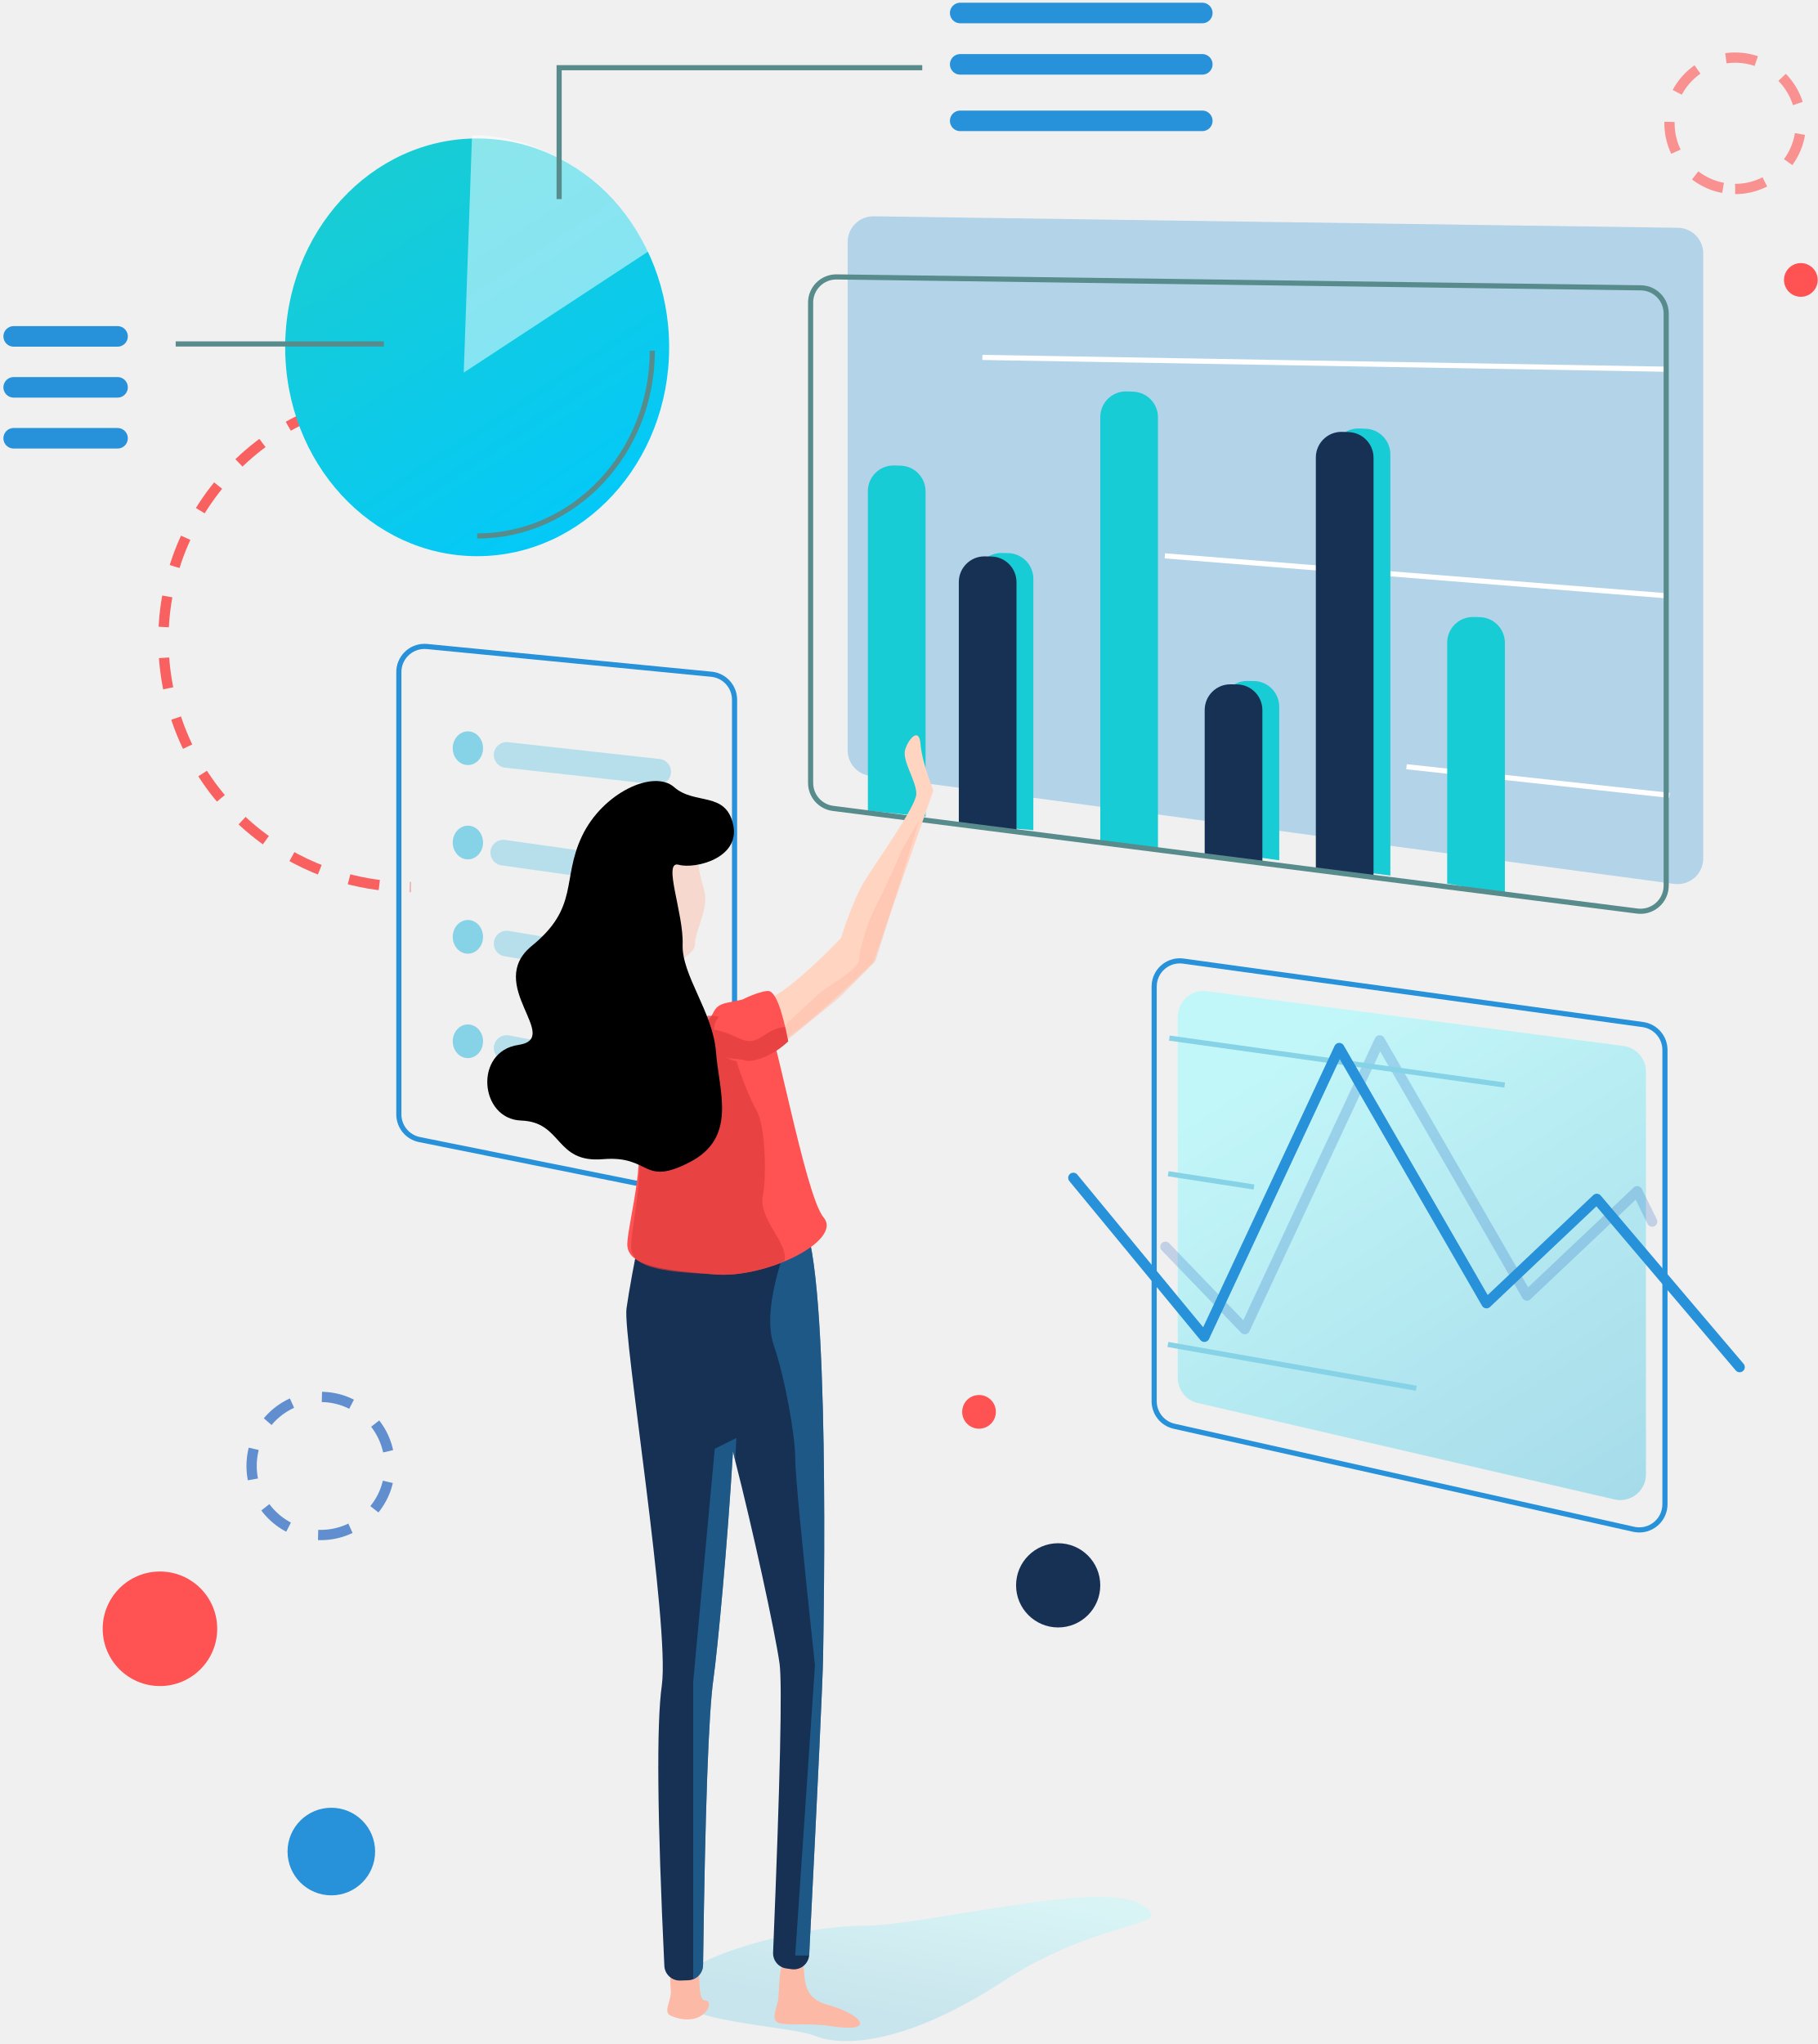
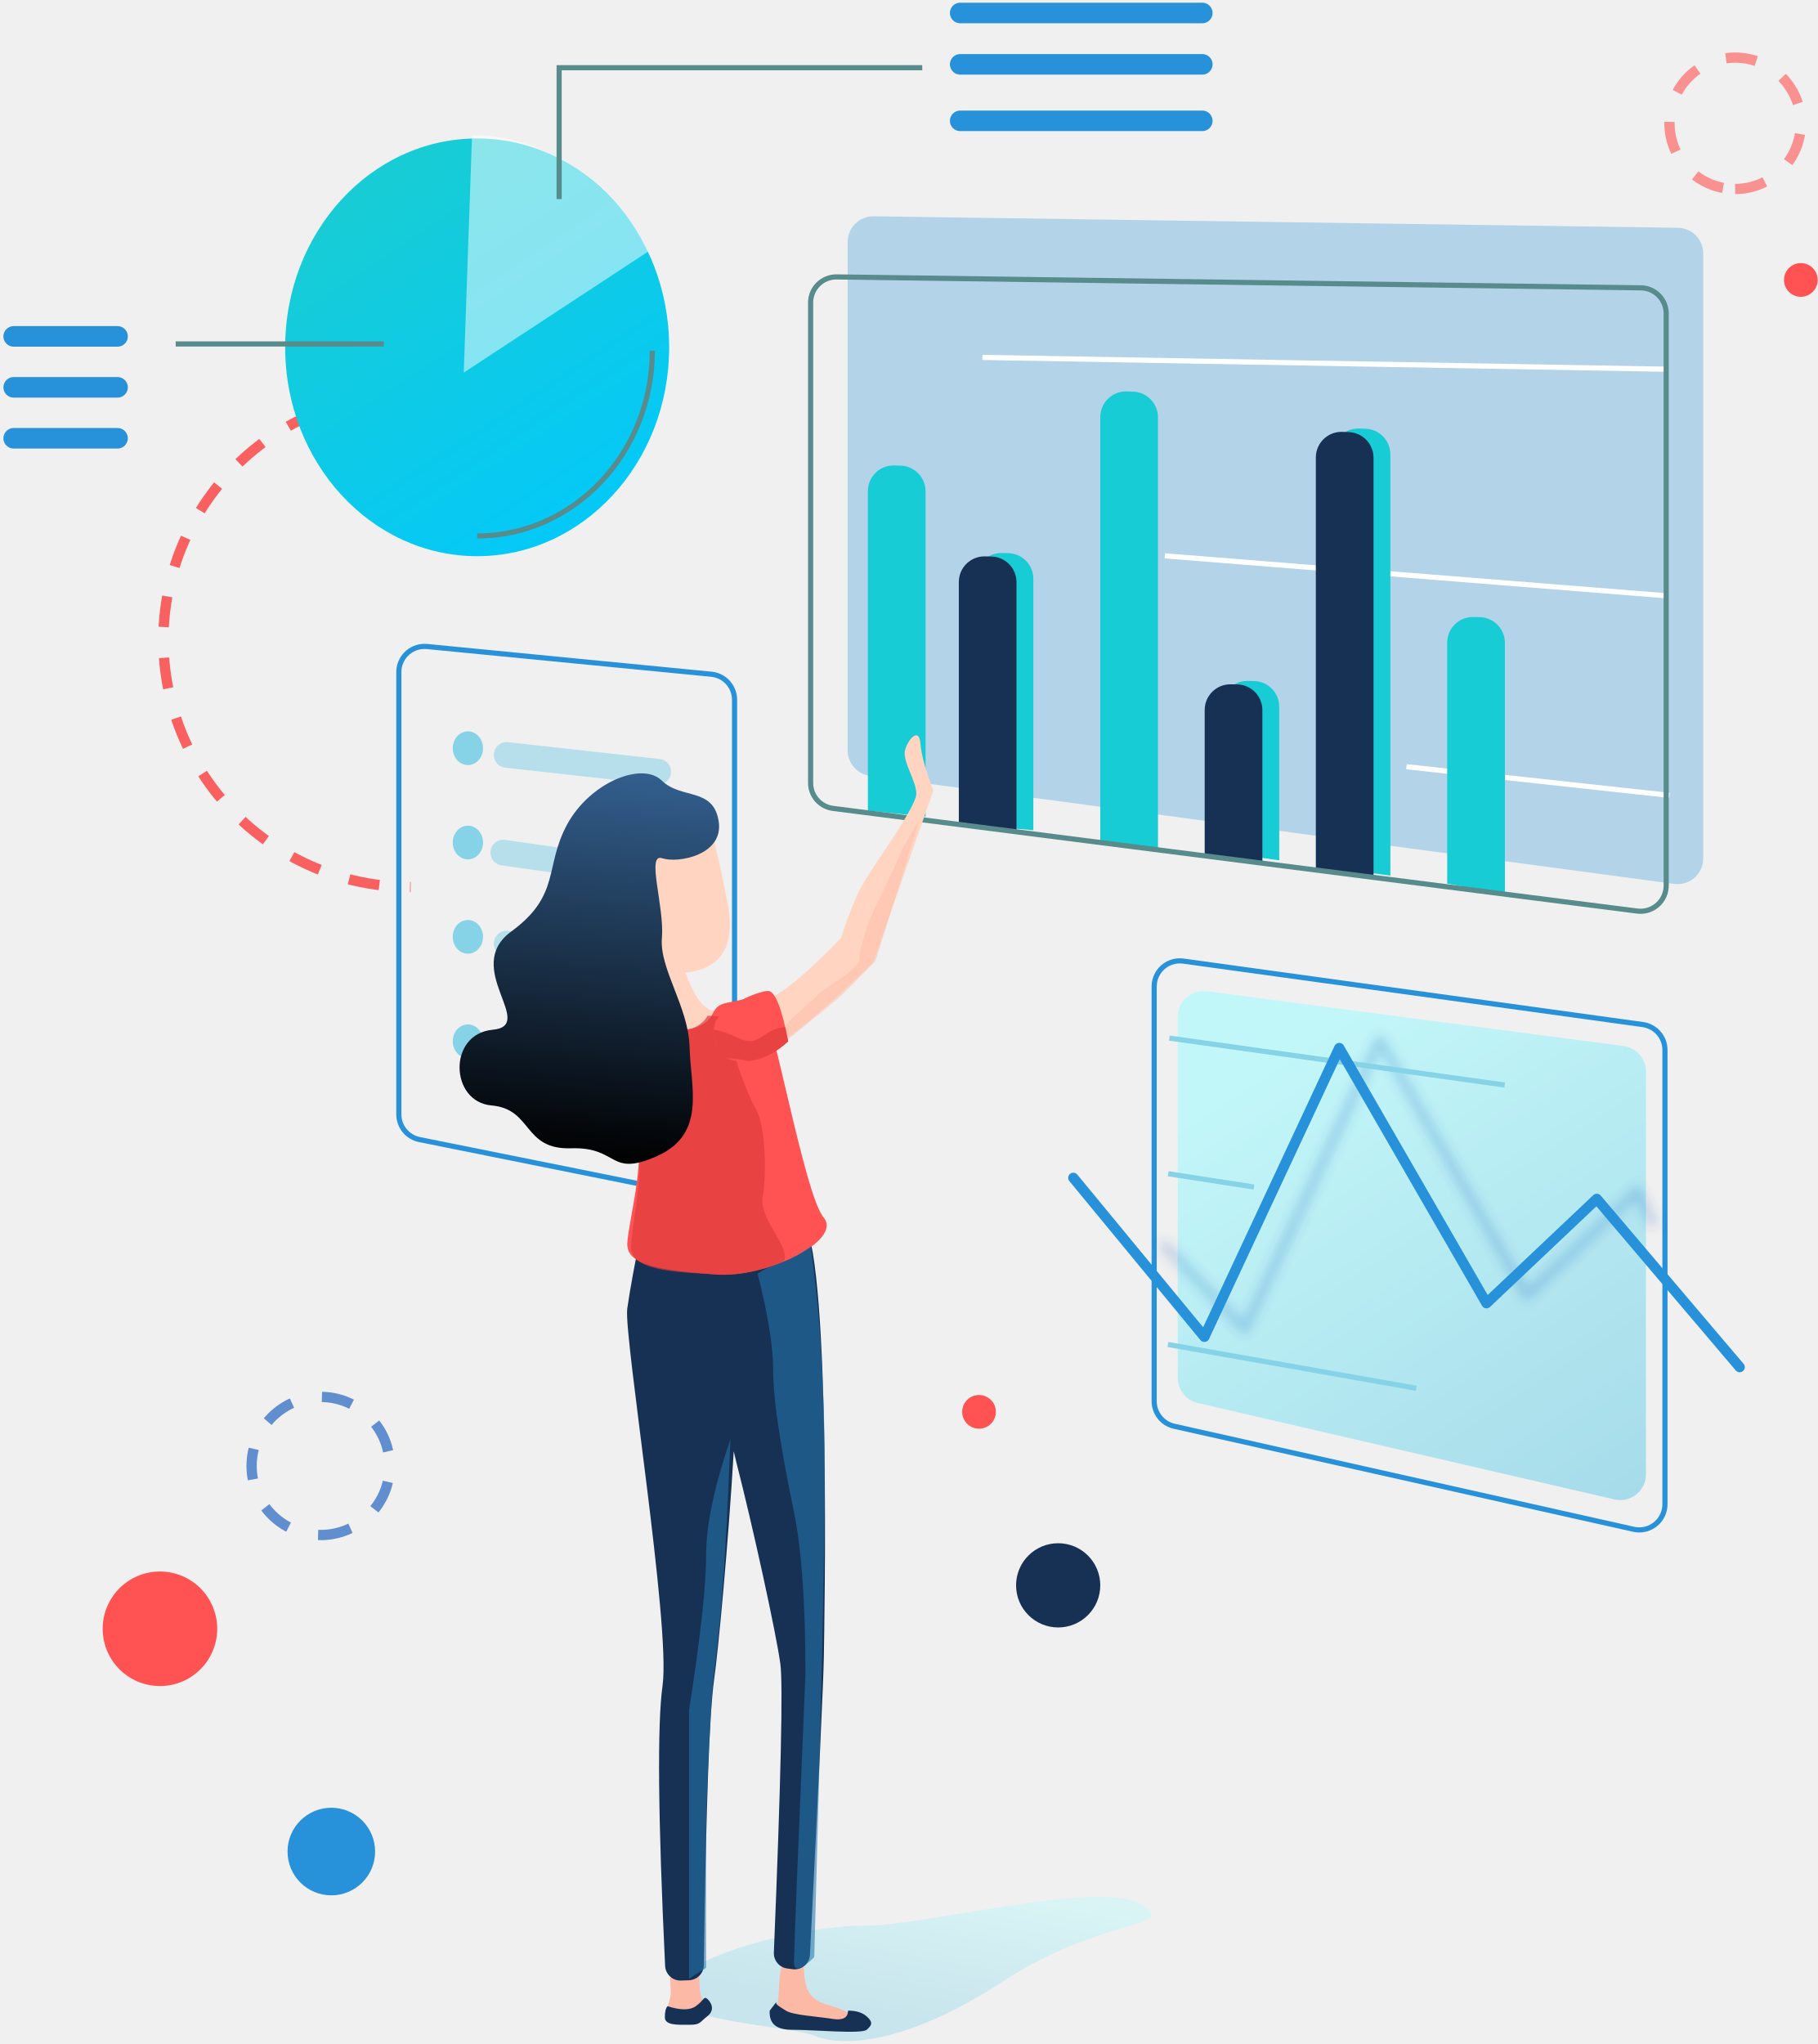
<svg xmlns="http://www.w3.org/2000/svg" xmlns:xlink="http://www.w3.org/1999/xlink" width="354px" height="398px" viewBox="0 0 354 398" version="1.1">
  <defs>
    <linearGradient x1="72.424%" y1="0%" x2="30.043%" y2="70.897%" id="linearGradient-1">
      <stop stop-color="#AFFAFD" offset="0%" />
      <stop stop-color="#86D2E7" offset="100%" />
    </linearGradient>
    <linearGradient x1="30.043%" y1="8.798%" x2="89.043%" y2="106.999%" id="linearGradient-2">
      <stop stop-color="#17CCD5" offset="0%" />
      <stop stop-color="#00C8FF" offset="100%" />
    </linearGradient>
-     <path d="M13.129,30.89 C13.967,33.178 15.106,35.615 16.22,37.065 C18.67,40.254 22.562,38.658 21.346,38.658 C20.13,38.658 17.778,41.851 17.069,42.313 C16.36,42.774 14.253,44.937 11.974,44.937 C9.696,44.937 3.097,45.593 5.082,42.313 C6.235,40.41 6.091,35.225 4.65,26.76 C4.161,26.359 3.811,26.052 3.621,25.919 C2.888,25.406 1.686,20.38 0.014,10.842 C2.235,5.91 4.276,2.996 6.136,2.099 C8.927,0.754 17.873,-0.914 18.258,2.13 C18.644,5.175 21.898,11.914 23.635,14.396 C25.371,16.877 26.666,26.899 18.954,30.119 C16.901,30.976 14.933,31.134 13.129,30.89 Z" id="path-3" />
-     <path d="M17.557,8.148 C17.527,7.537 17.497,6.921 17.467,6.299 C25.946,-1.092 31.946,-1.575 35.467,4.851 C40.748,14.488 39.398,82.933 39.298,89.679 C39.234,94.039 38.332,113.352 36.594,147.62 C36.59,147.708 36.581,147.797 36.569,147.885 C36.338,149.526 34.821,150.669 33.18,150.438 L32.14,150.292 C30.612,150.078 29.496,148.739 29.56,147.198 C30.941,113.612 31.361,94.856 30.82,90.929 C29.986,84.881 25.467,64.231 22.248,51.695 C22.078,51.035 21.912,50.333 21.75,49.588 C20.684,67.762 18.75,88.164 17.928,94.015 C17.003,100.596 16.335,119.134 15.924,149.631 C15.902,151.23 14.63,152.531 13.032,152.589 L11.489,152.644 C9.847,152.703 8.463,151.431 8.384,149.79 L8.384,149.79 C7.001,120.88 6.835,102.688 7.886,95.214 C9.514,83.626 0.274,27.053 1.012,21.803 C1.503,18.303 2.473,13.003 3.92,5.903 L17.557,8.148 Z" id="path-5" />
-     <path d="M0.114,10.884 C4.481,6.593 7.33,4.776 8.66,5.433 C10.655,6.418 14.042,7.567 17.012,5.636 C19.982,3.705 18.228,1.977 22.006,1.143 C25.784,0.309 26.399,-0.363 28.694,1.981 C30.988,4.324 38.067,38.02 41.95,42.369 C45.833,46.719 31.212,54.628 21.233,54.177 C11.254,53.726 3.907,53.213 3.907,48.775 C3.907,44.337 7.701,29.736 3.907,24.659 C1.378,21.274 0.114,16.682 0.114,10.884 Z" id="path-7" />
-     <path d="M0.765,61.407 C0.765,60.193 3.613,54.389 8.217,53.355 C12.822,52.322 23.108,40.515 23.108,40.515 C23.108,40.515 25.028,33.299 27.246,29.363 C29.465,25.428 36.768,14.512 36.768,12.046 C36.768,9.579 33.72,5.661 34.291,3.482 C34.862,1.302 36.866,-1.048 37.228,2.201 C37.47,4.367 38.416,7.375 40.066,11.227 C33.039,33.813 29.526,45.106 29.526,45.106 C29.526,45.106 17.694,57.569 11.771,61.505 C5.849,65.441 0.765,62.621 0.765,61.407 Z" id="path-9" />
-     <path d="M0.19,7.479 C0.963,4.199 8.531,0.956 10.569,0.956 C11.928,0.956 13.24,4.223 14.505,10.759 C11.737,13.336 8.789,14.648 5.659,14.694 C0.963,14.764 -0.584,10.759 0.19,7.479 Z" id="path-11" />
-     <linearGradient x1="30.043%" y1="8.798%" x2="89.043%" y2="106.999%" id="linearGradient-13">
+     <path d="M13.303,31.356 C14.121,33.504 15.181,35.714 16.22,37.065 C18.67,40.254 22.562,38.658 21.346,38.658 C20.13,38.658 17.778,41.851 17.069,42.313 C16.36,42.774 14.253,44.937 11.974,44.937 C9.696,44.937 3.097,45.593 5.082,42.313 C6.224,40.428 6.093,35.323 4.691,27 C4.198,26.477 3.841,26.073 3.621,25.919 C2.888,25.406 1.686,20.38 0.014,10.842 C2.235,5.91 4.276,2.996 6.136,2.099 C8.927,0.754 17.873,-0.914 18.258,2.13 C18.644,5.175 20.031,9.91 20.708,13.706 C21.385,17.502 24.702,27.303 16.99,30.523 C15.668,31.075 14.438,31.325 13.303,31.356 Z" id="path-3" />
+     <path d="M1.114,11.884 C5.481,7.593 8.33,5.776 9.66,6.433 C11.655,7.418 15.042,8.567 18.012,6.636 C20.982,4.705 19.228,2.977 23.006,2.143 C26.784,1.309 27.399,0.637 29.694,2.981 C31.988,5.324 39.067,39.02 42.95,43.369 C46.833,47.719 32.212,55.628 22.233,55.177 C12.254,54.726 4.907,54.213 4.907,49.775 C4.907,45.337 8.701,30.736 4.907,25.659 C2.378,22.274 1.114,17.682 1.114,11.884 Z" id="path-5" />
+     <path d="M1.765,62.407 C1.765,61.193 4.613,55.389 9.217,54.355 C13.822,53.322 24.108,41.515 24.108,41.515 C24.108,41.515 26.028,34.299 28.246,30.363 C30.465,26.428 37.768,15.512 37.768,13.046 C37.768,10.579 34.72,6.661 35.291,4.482 C35.862,2.302 37.866,-0.048 38.228,3.201 C38.47,5.367 39.416,8.375 41.066,12.227 C34.039,34.813 30.526,46.106 30.526,46.106 C30.526,46.106 18.694,58.569 12.771,62.505 C6.849,66.441 1.765,63.621 1.765,62.407 Z" id="path-7" />
+     <path d="M0.19,7.479 C0.963,4.199 8.531,0.956 10.569,0.956 C11.928,0.956 13.24,4.223 14.505,10.759 C11.737,13.336 8.789,14.648 5.659,14.694 C0.963,14.764 -0.584,10.759 0.19,7.479 Z" id="path-9" />
+     <linearGradient x1="50%" y1="0%" x2="50%" y2="100%" id="linearGradient-11">
+       <stop stop-color="#335F8E" offset="0%" />
+       <stop stop-color="#000000" offset="100%" />
+     </linearGradient>
+     <linearGradient x1="30.043%" y1="8.798%" x2="89.043%" y2="106.999%" id="linearGradient-12">
      <stop stop-color="#AFFAFD" offset="0%" />
      <stop stop-color="#86D2E7" offset="100%" />
    </linearGradient>
+     <filter x="-4.2%" y="-7.1%" width="108.4%" height="114.2%" filterUnits="objectBoundingBox" id="filter-13">
+       <feGaussianBlur stdDeviation="1" in="SourceGraphic" />
+     </filter>
  </defs>
  <g id="Page-1" stroke="none" stroke-width="1" fill="none" fill-rule="evenodd">
-     <g id="img-data" transform="translate(2, 2)">
-       <path d="M167.419,149.063 L324.044,170.11 C326.781,170.478 329.298,168.558 329.666,165.821 C329.695,165.6 329.71,165.378 329.71,165.155 L329.71,47.353 C329.71,44.619 327.515,42.393 324.782,42.354 L168.156,40.118 C165.395,40.078 163.125,42.285 163.086,45.046 C163.085,45.07 163.085,45.093 163.085,45.117 L163.085,144.108 C163.085,146.612 164.937,148.73 167.419,149.063 Z" id="Path-100-Copy" fill="#2791D9" opacity="0.306" />
-       <path d="M189.323,67.595 L322.495,69.891" id="Path-106" stroke="#FFFFFF" />
-       <path d="M224.86,106.233 L322.254,113.986" id="Path-107" stroke="#FFFFFF" />
-       <path d="M271.918,147.294 L323.138,152.87" id="Path-108" stroke="#FFFFFF" />
-       <path d="M167.021,155.847 L167.021,93.633 C167.021,90.872 169.259,88.633 172.021,88.633 C172.066,88.633 172.111,88.634 172.156,88.635 L173.392,88.669 C176.1,88.742 178.257,90.958 178.257,93.667 L178.257,157.02 L167.021,155.847 Z M188.011,158.718 L188.011,110.678 C188.011,107.916 190.25,105.678 193.011,105.678 C193.047,105.678 193.083,105.678 193.118,105.679 L194.354,105.705 C197.073,105.763 199.247,107.984 199.247,110.704 L199.247,159.643 L188.011,158.718 Z M279.845,170.048 L279.845,123.141 C279.845,120.38 282.084,118.141 284.845,118.141 C284.881,118.141 284.916,118.141 284.952,118.142 L286.188,118.168 C288.907,118.227 291.081,120.448 291.081,123.167 L291.081,172.107 L279.845,170.048 Z M212.282,162.114 L212.282,79.216 C212.282,76.455 214.52,74.216 217.282,74.216 C217.34,74.216 217.398,74.217 217.456,74.219 L218.692,74.262 C221.384,74.356 223.517,76.566 223.517,79.259 L223.517,163.623 L212.282,162.114 Z M257.543,166.984 L257.543,86.432 C257.543,83.67 259.781,81.432 262.543,81.432 C262.601,81.432 262.659,81.433 262.717,81.435 L263.953,81.478 C266.645,81.572 268.778,83.781 268.778,86.475 L268.778,168.493 L257.543,166.984 Z M235.896,163.911 L235.896,135.591 C235.896,132.83 238.135,130.591 240.896,130.591 C240.92,130.591 240.944,130.591 240.968,130.592 L242.204,130.61 C244.937,130.649 247.132,132.876 247.132,135.609 L247.132,165.519 L235.896,163.911 Z" id="Combined-Shape" fill="#17CCD5" fill-rule="nonzero" />
-       <path d="M129.016,385.439 C130.161,379.081 153.909,372.976 166.112,372.976 C178.314,372.976 211.655,364.05 219.984,368.717 C228.312,373.384 212.771,371.111 193.336,383.796 C173.902,396.481 161.744,396.481 156.662,394.402 C151.579,392.323 127.87,391.796 129.016,385.439 Z" id="Path-118" fill="url(#linearGradient-1)" opacity="0.377" />
-       <path d="M184.732,158.117 L184.732,111.334 C184.732,108.572 186.97,106.334 189.732,106.334 C189.767,106.334 189.803,106.334 189.838,106.335 L191.074,106.361 C193.793,106.419 195.967,108.64 195.967,111.36 L195.967,159.643 L184.732,158.117 Z M254.263,167.64 L254.263,87.088 C254.263,84.326 256.501,82.088 259.263,82.088 C259.321,82.088 259.379,82.089 259.437,82.091 L260.673,82.134 C263.365,82.228 265.499,84.437 265.499,87.131 L265.499,169.149 L254.263,167.64 Z M232.616,164.567 L232.616,136.247 C232.616,133.486 234.855,131.247 237.616,131.247 C237.64,131.247 237.664,131.247 237.688,131.248 L238.924,131.265 C241.657,131.305 243.852,133.532 243.852,136.265 L243.852,166.175 L232.616,164.567 Z" id="Combined-Shape-Copy-3" fill="#173155" fill-rule="nonzero" />
-       <path d="M59.249,164.81 C85.781,164.81 107.29,143.371 107.29,116.925 C107.29,103.803 101.994,91.914 93.417,83.264 C84.708,74.482 72.616,69.04 59.249,69.04 C53.673,69.04 48.319,69.987 43.34,71.728 C39.137,73.198 35.201,75.234 31.623,77.744" id="Oval-Copy-4" stroke="#FF0000" stroke-width="2" opacity="0.6" stroke-dasharray="6,6" transform="translate(69.45659, 116.925) rotate(-145) translate(-69.45659, -116.925) " />
-       <path d="M160.236,155.409 L316.862,175.4 C319.601,175.75 322.105,173.813 322.455,171.074 C322.481,170.864 322.495,170.652 322.495,170.441 L322.495,59.045 C322.495,56.31 320.297,54.082 317.563,54.045 L160.937,51.921 C158.176,51.884 155.907,54.092 155.87,56.853 C155.87,56.876 155.87,56.898 155.87,56.921 L155.87,150.449 C155.87,152.965 157.74,155.09 160.236,155.409 Z" id="Path-100" stroke="#588B8B" />
-       <path d="M157.344,385.007 C163.012,380.632 167.723,380.567 161.145,386.919 C158.079,389.88 155.828,393.875 154.489,394.695 C152.956,395.634 151.929,392.98 150.631,391.815 C147.828,389.3 143.662,386.66 146.16,384.248 C148.658,381.836 151.676,389.381 157.344,385.007 Z" id="Path-105-Copy" fill="#FCB9A5" transform="translate(154.8697, 388.4012) rotate(53) translate(-154.8697, -388.4012) " />
-       <path d="M135.66,383.326 C137.056,381.603 139.968,387.008 134.062,390.421 C132.503,391.322 131.783,388.531 130.203,387.541 C127.244,385.686 123.235,382.386 125.732,379.974 C128.23,377.562 134.346,384.949 135.66,383.326 Z" id="Path-105-Copy-2" fill="#FCB9A5" transform="translate(131.2843, 385.0412) rotate(53) translate(-131.2843, -385.0412) " />
-       <path d="M222.777,190.093 L222.777,270.837 C222.777,273.177 224.4,275.204 226.683,275.716 L316.16,295.777 C318.855,296.381 321.529,294.686 322.133,291.992 C322.213,291.633 322.254,291.266 322.254,290.898 L322.254,202.451 C322.254,199.954 320.412,197.839 317.938,197.498 L228.461,185.14 C225.726,184.763 223.202,186.674 222.824,189.409 C222.793,189.636 222.777,189.865 222.777,190.093 Z" id="Path-101" stroke="#2791D9" />
-       <g id="Group" transform="translate(75.67655, 123.3516)">
-         <path d="M5.485,0.535 L60.865,5.931 C63.427,6.181 65.38,8.334 65.38,10.908 L65.38,102.782 C65.38,105.544 63.142,107.782 60.38,107.782 C60.049,107.782 59.719,107.749 59.394,107.684 L4.014,96.54 C1.679,96.071 -6.05319322e-15,94.02 0,91.639 L1.77635684e-15,5.511 C1.43817996e-15,2.75 2.239,0.511 5,0.511 C5.162,0.511 5.324,0.519 5.485,0.535 Z" id="Path-102" stroke="#2791D9" />
-         <ellipse id="Oval" fill="#86D2E7" cx="13.447" cy="20.335" rx="2.952" ry="3.28" />
-         <ellipse id="Oval-Copy" fill="#86D2E7" cx="13.447" cy="38.701" rx="2.952" ry="3.28" />
-         <ellipse id="Oval-Copy-2" fill="#86D2E7" cx="13.447" cy="57.068" rx="2.952" ry="3.28" />
-         <ellipse id="Oval-Copy-3" fill="#86D2E7" cx="13.447" cy="77.403" rx="2.952" ry="3.28" />
-         <path d="M20.991,21.647 L50.509,24.926" id="Path-109" stroke-opacity="0.544" stroke="#86D2E7" stroke-width="5" stroke-linecap="round" stroke-linejoin="round" />
-         <path d="M20.335,40.669 L50.509,44.933" id="Path-109-Copy" stroke-opacity="0.544" stroke="#86D2E7" stroke-width="5" stroke-linecap="round" stroke-linejoin="round" />
-         <path d="M20.991,58.38 L50.509,63.3" id="Path-109-Copy-2" stroke-opacity="0.544" stroke="#86D2E7" stroke-width="5" stroke-linecap="round" stroke-linejoin="round" />
-         <path d="M20.991,78.715 L50.181,84.29" id="Path-109-Copy-3" stroke-opacity="0.544" stroke="#86D2E7" stroke-width="5" stroke-linecap="round" stroke-linejoin="round" />
-       </g>
-       <ellipse id="Oval-Copy-4" fill="url(#linearGradient-2)" cx="90.93" cy="65.628" rx="37.389" ry="40.669" />
-       <path d="M90.93,102.361 C109.768,102.361 125.04,86.209 125.04,66.284" id="Oval" stroke="#588B8B" />
-       <g id="Group-2" transform="translate(107.1234, 47.76038) rotate(2) translate(-107.1234, -47.76038) translate(89.12339, 24.26038)" fill="#FFFFFF" fill-opacity="0.5">
-         <path d="M-6.65134614e-13,0.743 C0.818,0.685 1.643,0.656 2.475,0.656 C2.664,0.656 1.304,0.653 1.493,0.656 C15.517,0.882 28.403,9.509 35.081,22.115 L-6.65134614e-13,46.937 L-1.13686838e-13,0.743 Z" id="Combined-Shape-Copy" />
-       </g>
-       <g id="Path-184-Clipped" transform="translate(118, 156)">
-         <mask id="mask-4" fill="white">
-           <use xlink:href="#path-3" />
-         </mask>
-         <g id="path-3" />
-         <path d="M17.095,-0.191 C18.355,2.137 18.355,4.119 17.095,5.753 C15.205,8.206 15.982,11.362 17.095,15.107 C18.208,18.851 15.355,23.078 15.355,25.768 C15.355,28.457 9.938,29.279 9.938,32.14 C9.938,35 11.976,36.447 12.003,38 C12.029,39.553 12.055,40.966 12.029,42.09 C12.003,43.214 5.664,41.298 5.664,39.98 C5.664,38.663 5.092,31.581 3.918,28 C2.744,24.419 0.358,18.261 0.358,13.316 C0.358,8.372 2.172,2.886 3.918,0.943 C5.664,-1 10.056,-0.673 11.042,-1 C11.7,-1.218 13.717,-0.948 17.095,-0.191 Z" id="Path-184" fill-opacity="0.44" fill="#FCB9A5" mask="url(#mask-4)" />
-       </g>
-       <g id="Path-181" transform="translate(116, 191)">
-         <g id="Path-185-+-Path-186-Mask" transform="translate(3, 40)">
+     <g id="Develop-Data-Driven-Copy-2" transform="translate(-540, -309)">
+       <g id="Group-3" transform="translate(542, 311)">
+         <path d="M167.419,149.063 L324.044,170.11 C326.781,170.478 329.298,168.558 329.666,165.821 C329.695,165.6 329.71,165.378 329.71,165.155 L329.71,47.353 C329.71,44.619 327.515,42.393 324.782,42.354 L168.156,40.118 C165.395,40.078 163.125,42.285 163.086,45.046 C163.085,45.07 163.085,45.093 163.085,45.117 L163.085,144.108 C163.085,146.612 164.937,148.73 167.419,149.063 Z" id="Path-100-Copy" fill="#2791D9" fill-rule="nonzero" opacity="0.306" />
+         <path d="M189.323,67.595 L322.495,69.891" id="Path-106" stroke="#FFFFFF" fill-rule="nonzero" />
+         <path d="M224.86,106.233 L322.254,113.986" id="Path-107" stroke="#FFFFFF" fill-rule="nonzero" />
+         <path d="M271.918,147.294 L323.138,152.87" id="Path-108" stroke="#FFFFFF" fill-rule="nonzero" />
+         <path d="M167.021,155.847 L167.021,93.633 C167.021,90.872 169.259,88.633 172.021,88.633 C172.066,88.633 172.111,88.634 172.156,88.635 L173.392,88.669 C176.1,88.742 178.257,90.958 178.257,93.667 L178.257,157.02 L167.021,155.847 Z M188.011,158.718 L188.011,110.678 C188.011,107.916 190.25,105.678 193.011,105.678 C193.047,105.678 193.083,105.678 193.118,105.679 L194.354,105.705 C197.073,105.763 199.247,107.984 199.247,110.704 L199.247,159.643 L188.011,158.718 Z M279.845,170.048 L279.845,123.141 C279.845,120.38 282.084,118.141 284.845,118.141 C284.881,118.141 284.916,118.141 284.952,118.142 L286.188,118.168 C288.907,118.227 291.081,120.448 291.081,123.167 L291.081,172.107 L279.845,170.048 Z M212.282,162.114 L212.282,79.216 C212.282,76.455 214.52,74.216 217.282,74.216 C217.34,74.216 217.398,74.217 217.456,74.219 L218.692,74.262 C221.384,74.356 223.517,76.566 223.517,79.259 L223.517,163.623 L212.282,162.114 Z M257.543,166.984 L257.543,86.432 C257.543,83.67 259.781,81.432 262.543,81.432 C262.601,81.432 262.659,81.433 262.717,81.435 L263.953,81.478 C266.645,81.572 268.778,83.781 268.778,86.475 L268.778,168.493 L257.543,166.984 Z M235.896,163.911 L235.896,135.591 C235.896,132.83 238.135,130.591 240.896,130.591 C240.92,130.591 240.944,130.591 240.968,130.592 L242.204,130.61 C244.937,130.649 247.132,132.876 247.132,135.609 L247.132,165.519 L235.896,163.911 Z" id="Combined-Shape" fill="#17CCD5" fill-rule="nonzero" />
+         <path d="M129.016,385.439 C130.161,379.081 153.909,372.976 166.112,372.976 C178.314,372.976 211.655,364.05 219.984,368.717 C228.312,373.384 212.771,371.111 193.336,383.796 C173.902,396.481 161.744,396.481 156.662,394.402 C151.579,392.323 127.87,391.796 129.016,385.439 Z" id="Path-118" fill="url(#linearGradient-1)" fill-rule="nonzero" opacity="0.377" />
+         <path d="M184.732,158.117 L184.732,111.334 C184.732,108.572 186.97,106.334 189.732,106.334 C189.767,106.334 189.803,106.334 189.838,106.335 L191.074,106.361 C193.793,106.419 195.967,108.64 195.967,111.36 L195.967,159.643 L184.732,158.117 Z M254.263,167.64 L254.263,87.088 C254.263,84.326 256.501,82.088 259.263,82.088 C259.321,82.088 259.379,82.089 259.437,82.091 L260.673,82.134 C263.365,82.228 265.499,84.437 265.499,87.131 L265.499,169.149 L254.263,167.64 Z M232.616,164.567 L232.616,136.247 C232.616,133.486 234.855,131.247 237.616,131.247 C237.64,131.247 237.664,131.247 237.688,131.248 L238.924,131.265 C241.657,131.305 243.852,133.532 243.852,136.265 L243.852,166.175 L232.616,164.567 Z" id="Combined-Shape-Copy-3" fill="#173155" fill-rule="nonzero" />
+         <path d="M59.249,164.81 C85.781,164.81 107.29,143.371 107.29,116.925 C107.29,103.803 101.994,91.914 93.417,83.264 C84.708,74.482 72.616,69.04 59.249,69.04 C53.673,69.04 48.319,69.987 43.34,71.728 C39.137,73.198 35.201,75.234 31.623,77.744" id="Oval-Copy-4" stroke="#FF0000" stroke-width="2" opacity="0.6" stroke-dasharray="6,6" fill-rule="nonzero" transform="translate(69.45659, 116.925) rotate(-145) translate(-69.45659, -116.925) " />
+         <path d="M160.236,155.409 L316.862,175.4 C319.601,175.75 322.105,173.813 322.455,171.074 C322.481,170.864 322.495,170.652 322.495,170.441 L322.495,59.045 C322.495,56.31 320.297,54.082 317.563,54.045 L160.937,51.921 C158.176,51.884 155.907,54.092 155.87,56.853 C155.87,56.876 155.87,56.898 155.87,56.921 L155.87,150.449 C155.87,152.965 157.74,155.09 160.236,155.409 Z" id="Path-100" stroke="#588B8B" fill-rule="nonzero" />
+         <path d="M157.344,385.007 C163.012,380.632 167.723,380.567 161.145,386.919 C158.079,389.88 155.828,393.875 154.489,394.695 C152.956,395.634 151.929,392.98 150.631,391.815 C147.828,389.3 143.662,386.66 146.16,384.248 C148.658,381.836 151.676,389.381 157.344,385.007 Z" id="Path-105-Copy" fill="#FCB9A5" fill-rule="nonzero" transform="translate(154.8697, 388.4012) rotate(53) translate(-154.8697, -388.4012) " />
+         <path d="M135.66,383.326 C137.056,381.603 139.968,387.008 134.062,390.421 C132.503,391.322 131.783,388.531 130.203,387.541 C127.244,385.686 123.235,382.386 125.732,379.974 C128.23,377.562 134.346,384.949 135.66,383.326 Z" id="Path-105-Copy-2" fill="#FCB9A5" fill-rule="nonzero" transform="translate(131.2843, 385.0412) rotate(53) translate(-131.2843, -385.0412) " />
+         <path d="M222.777,190.093 L222.777,270.837 C222.777,273.177 224.4,275.204 226.683,275.716 L316.16,295.777 C318.855,296.381 321.529,294.686 322.133,291.992 C322.213,291.633 322.254,291.266 322.254,290.898 L322.254,202.451 C322.254,199.954 320.412,197.839 317.938,197.498 L228.461,185.14 C225.726,184.763 223.202,186.674 222.824,189.409 C222.793,189.636 222.777,189.865 222.777,190.093 Z" id="Path-101" stroke="#2791D9" fill-rule="nonzero" />
+         <g id="Group" transform="translate(75.67655, 123.3516)" fill-rule="nonzero">
+           <path d="M5.485,0.535 L60.865,5.931 C63.427,6.181 65.38,8.334 65.38,10.908 L65.38,102.782 C65.38,105.544 63.142,107.782 60.38,107.782 C60.049,107.782 59.719,107.749 59.394,107.684 L4.014,96.54 C1.679,96.071 -6.05319322e-15,94.02 0,91.639 L1.77635684e-15,5.511 C1.43817996e-15,2.75 2.239,0.511 5,0.511 C5.162,0.511 5.324,0.519 5.485,0.535 Z" id="Path-102" stroke="#2791D9" />
+           <ellipse id="Oval" fill="#86D2E7" cx="13.447" cy="20.335" rx="2.952" ry="3.28" />
+           <ellipse id="Oval-Copy" fill="#86D2E7" cx="13.447" cy="38.701" rx="2.952" ry="3.28" />
+           <ellipse id="Oval-Copy-2" fill="#86D2E7" cx="13.447" cy="57.068" rx="2.952" ry="3.28" />
+           <ellipse id="Oval-Copy-3" fill="#86D2E7" cx="13.447" cy="77.403" rx="2.952" ry="3.28" />
+           <path d="M20.991,21.647 L50.509,24.926" id="Path-109" stroke-opacity="0.544" stroke="#86D2E7" stroke-width="5" stroke-linecap="round" stroke-linejoin="round" />
+           <path d="M20.335,40.669 L50.509,44.933" id="Path-109-Copy" stroke-opacity="0.544" stroke="#86D2E7" stroke-width="5" stroke-linecap="round" stroke-linejoin="round" />
+           <path d="M20.991,58.38 L50.509,63.3" id="Path-109-Copy-2" stroke-opacity="0.544" stroke="#86D2E7" stroke-width="5" stroke-linecap="round" stroke-linejoin="round" />
+           <path d="M20.991,78.715 L50.181,84.29" id="Path-109-Copy-3" stroke-opacity="0.544" stroke="#86D2E7" stroke-width="5" stroke-linecap="round" stroke-linejoin="round" />
+         </g>
+         <ellipse id="Oval-Copy-4" fill="url(#linearGradient-2)" fill-rule="nonzero" cx="90.93" cy="65.628" rx="37.389" ry="40.669" />
+         <path d="M90.93,102.361 C109.768,102.361 125.04,86.209 125.04,66.284" id="Oval" stroke="#588B8B" fill-rule="nonzero" />
+         <g id="Group-2" transform="translate(106.8304, 47.86458) rotate(2) translate(-106.8304, -47.86458) translate(89.11958, 24.25022)" fill="#FFFFFF" fill-opacity="0.5" fill-rule="nonzero">
+           <path d="M-6.65134614e-13,0.743 C0.818,0.685 1.643,0.656 2.475,0.656 C2.664,0.656 1.304,0.653 1.493,0.656 C15.517,0.882 28.403,9.509 35.081,22.115 L-1.13686838e-13,46.937 L-1.13686838e-13,0.743 Z" id="Combined-Shape-Copy" />
+         </g>
+         <g id="Path-185-+-Path-186-Mask" transform="translate(118.1493, 156)">
+           <g id="Mask">
+             <path d="M18.557,83.148 C18.527,82.537 18.497,81.921 18.467,81.299 C26.946,73.908 32.946,73.425 36.467,79.851 C41.748,89.488 40.398,157.933 40.298,164.679 C40.234,169.039 39.332,188.352 37.594,222.62 C37.59,222.708 37.581,222.797 37.569,222.885 C37.338,224.526 35.821,225.669 34.18,225.438 L33.14,225.292 C31.612,225.078 30.496,223.739 30.56,222.198 C31.941,188.612 32.361,169.856 31.82,165.929 C30.986,159.881 26.467,139.231 23.248,126.695 C23.078,126.035 22.912,125.333 22.75,124.588 C21.684,142.762 19.75,163.164 18.928,169.015 C18.003,175.596 17.335,194.134 16.924,224.631 C16.902,226.23 15.63,227.531 14.032,227.589 L12.489,227.644 C10.847,227.703 9.463,226.431 9.384,224.79 L9.384,224.79 C8.001,195.88 7.835,177.688 8.886,170.214 C10.514,158.626 1.274,102.053 2.012,96.803 C2.503,93.303 3.473,88.003 4.92,80.903 L18.557,83.148 Z" id="Combined-Shape" fill="#173155" fill-rule="nonzero" />
+             <mask id="mask-4" fill="white">
+               <use xlink:href="#path-3" />
+             </mask>
+             <use fill="#FFD5C2" fill-rule="nonzero" xlink:href="#path-3" />
+           </g>
+         </g>
+         <g id="Path-181" transform="translate(116, 191)">
          <mask id="mask-6" fill="white">
            <use xlink:href="#path-5" />
          </mask>
-           <use id="Mask" fill="#173155" xlink:href="#path-5" />
-           <path d="M31.833,10.411 C29,18.695 28.292,24.886 29.708,28.983 C31.833,35.13 33.871,46.46 33.871,50.935 C33.871,53.918 35.152,67.361 37.715,91.264 L33.871,147.775 L38.299,147.775 L41.283,88.635 L38.299,15.41 L38.299,7 L31.833,10.411 Z" id="Path-185" fill-opacity="0.573" fill="#2476AD" mask="url(#mask-6)" />
-           <polygon id="Path-186" fill-opacity="0.573" fill="#2476AD" mask="url(#mask-6)" points="22.408 47 17.105 152.816 14 153.26 14 94.529 18.204 49.097" />
+           <use id="Mask" fill="#FF5252" fill-rule="nonzero" transform="translate(22.35219, 28.28243) rotate(2) translate(-22.35219, -28.28243) " xlink:href="#path-5" />
+           <path d="M14.003,5.553 C20.551,4.215 23.825,4.622 23.825,6.773 C23.825,10 27.415,19.946 29.24,23 C31.065,26.054 31.345,35.746 30.551,39.913 C29.757,44.079 34.855,48.519 34.855,51.769 C34.855,53.936 32.221,56.097 26.954,58.251 C17.936,57.332 11.945,56.412 8.981,55.491 C4.535,54.109 2.358,53.916 2.358,50.363 C2.358,46.81 4.414,40.598 4.414,38.296 C4.414,35.993 6.469,29.784 4.414,28 C2.358,26.216 -1.225,19.29 -1.225,17.051 C-1.225,14.811 0.303,7.994 2.358,6.773 C4.414,5.553 9.788,3.772 11,4.663 C11.808,5.256 12.809,5.553 14.003,5.553 Z" fill-opacity="0.688" fill="#E03C3C" fill-rule="nonzero" mask="url(#mask-6)" />
        </g>
-         <g id="Mask" transform="translate(22.49232, 28.50503) rotate(2) translate(-22.49232, -28.50503) translate(0.992317, 1.005026)" fill="#FF5252">
-           <path d="M0.114,10.884 C4.481,6.593 7.33,4.776 8.66,5.433 C10.655,6.418 14.042,7.567 17.012,5.636 C19.982,3.705 18.228,1.977 22.006,1.143 C25.784,0.309 26.399,-0.363 28.694,1.981 C30.988,4.324 38.067,38.02 41.95,42.369 C45.833,46.719 31.212,54.628 21.233,54.177 C11.254,53.726 3.907,53.213 3.907,48.775 C3.907,44.337 7.701,29.736 3.907,24.659 C1.378,21.274 0.114,16.682 0.114,10.884 Z" id="path-5" />
-         </g>
-         <g id="Clipped" transform="translate(1, 1)">
+         <path d="" id="Path-95" stroke="#979797" fill-rule="nonzero" />
+         <g id="Path-183" transform="translate(138, 139)">
          <mask id="mask-8" fill="white">
            <use xlink:href="#path-7" />
          </mask>
-           <g id="path-5" />
-           <path d="M13.003,4.553 C19.551,3.215 22.825,3.622 22.825,5.773 C22.825,9 26.415,18.946 28.24,22 C30.065,25.054 30.345,34.746 29.551,38.913 C28.757,43.079 33.855,47.519 33.855,50.769 C33.855,52.936 31.221,55.097 25.954,57.251 C16.936,56.332 10.945,55.412 7.981,54.491 C3.535,53.109 1.358,52.916 1.358,49.363 C1.358,45.81 3.414,39.598 3.414,37.296 C3.414,34.993 5.469,28.784 3.414,27 C1.358,25.216 -2.225,18.29 -2.225,16.051 C-2.225,13.811 -0.697,6.994 1.358,5.773 C3.414,4.553 8.788,2.772 10,3.663 C10.808,4.256 11.809,4.553 13.003,4.553 Z" id="Path" fill-opacity="0.688" fill="#E03C3C" mask="url(#mask-8)" />
+           <use id="Mask" fill="#FFD5C2" fill-rule="nonzero" transform="translate(21.41544, 33.06204) rotate(2) translate(-21.41544, -33.06204) " xlink:href="#path-7" />
+           <path d="M12.34,59.108 C16.597,55.132 19.155,52.779 20.014,52.047 C21.301,50.95 27.352,47.674 27.352,45.721 C27.352,43.768 29.165,38.14 30.24,36.107 C31.314,34.074 35.186,25.867 35.186,25.478 C35.186,25.218 36.79,22.392 40,17 L41.182,18.943 L31.543,46.705 L12.34,62.318 L12.34,59.108 Z" fill-opacity="0.44" fill="#FCB9A5" fill-rule="nonzero" mask="url(#mask-8)" />
        </g>
-       </g>
-       <g id="Path-183" transform="translate(137, 139)">
-         <g id="Mask" transform="translate(22.50211, 33.00299) rotate(2) translate(-22.50211, -33.00299) translate(2.002114, 1.002989)" fill="#FFD5C2">
-           <path d="M0.765,61.407 C0.765,60.193 3.613,54.389 8.217,53.355 C12.822,52.322 23.108,40.515 23.108,40.515 C23.108,40.515 25.028,33.299 27.246,29.363 C29.465,25.428 36.768,14.512 36.768,12.046 C36.768,9.579 33.72,5.661 34.291,3.482 C34.862,1.302 36.866,-1.048 37.228,2.201 C37.47,4.367 38.416,7.375 40.066,11.227 C33.039,33.813 29.526,45.106 29.526,45.106 C29.526,45.106 17.694,57.569 11.771,61.505 C5.849,65.441 0.765,62.621 0.765,61.407 Z" id="path-7" />
-         </g>
-         <g id="Clipped" transform="translate(2, 1)">
+         <g id="Path-182" transform="translate(137, 190)">
          <mask id="mask-10" fill="white">
            <use xlink:href="#path-9" />
          </mask>
-           <g id="path-7" />
-           <path d="M11.34,58.108 C15.597,54.132 18.155,51.779 19.014,51.047 C20.301,49.95 26.352,46.674 26.352,44.721 C26.352,42.768 28.165,37.14 29.24,35.107 C30.314,33.074 34.186,24.867 34.186,24.478 C34.186,24.218 35.79,21.392 39,16 L40.182,17.943 L30.543,45.705 L11.34,61.318 L11.34,58.108 Z" id="Path" fill-opacity="0.44" fill="#FCB9A5" mask="url(#mask-10)" />
+           <use id="Mask" fill="#FF5252" fill-rule="nonzero" xlink:href="#path-9" />
+           <path d="M-0.475,8.383 C1.02,8.583 2.786,9.166 4.823,10.135 C7.877,11.588 9.063,9.918 11.035,8.839 C13.007,7.76 14.84,7.718 14.84,8.736 C14.84,9.755 15.438,10.32 14.483,11.36 C13.529,12.401 8.909,15.351 6.465,14.563 C4.021,13.775 1.396,14.815 0.465,11.946 C-0.155,10.033 -0.468,8.845 -0.475,8.383 Z" fill-opacity="0.688" fill="#E03C3C" fill-rule="nonzero" mask="url(#mask-10)" />
        </g>
+         <path d="M125.089,163.927 C128.309,164.702 137.096,162.237 135.424,155.74 C133.752,149.243 127.834,152.248 123.687,148.858 C119.54,145.467 109.782,150.456 106.078,159.02 C102.374,167.584 106.078,172.831 97.066,180.703 C88.054,188.574 103.757,198.503 95.109,200.08 C86.461,201.657 88.048,214.776 96.174,214.776 C104.3,214.776 102.966,222.857 112.338,221.738 C121.71,220.618 120.106,226.869 129.253,221.738 C138.4,216.606 134.505,207.87 133.622,200.08 C132.739,192.29 126.404,185.434 126.404,179.391 C126.404,173.348 121.869,163.152 125.089,163.927 Z" id="Path-103" fill="url(#linearGradient-11)" fill-rule="nonzero" transform="translate(112.4728, 185.7872) rotate(5) translate(-112.4728, -185.7872) " />
+         <path d="M72.766,64.972 L32.217,64.972" id="Path-111" stroke="#588B8B" fill-rule="nonzero" />
+         <path d="M227.369,195.959 L227.369,266.31 C227.369,268.637 228.974,270.657 231.242,271.181 L312.427,289.964 C315.117,290.587 317.802,288.91 318.425,286.22 C318.51,285.85 318.554,285.472 318.554,285.093 L318.554,206.633 C318.554,204.124 316.693,202.003 314.205,201.676 L233.02,191.002 C230.283,190.642 227.771,192.57 227.411,195.308 C227.383,195.524 227.369,195.741 227.369,195.959 Z" id="Path-114" fill="url(#linearGradient-12)" fill-rule="nonzero" opacity="0.696" />
+         <polyline id="Path-112" stroke="#588B8B" fill-rule="nonzero" points="106.893 36.766 106.893 11.183 177.611 11.183" />
+         <polyline id="Path-113-Copy" stroke-opacity="0.194" stroke="#004DB7" stroke-width="2" stroke-linecap="round" stroke-linejoin="round" fill-rule="nonzero" filter="url(#filter-13)" points="224.966 240.767 240.426 256.803 266.698 200.572 295.37 250.263 316.85 229.945 319.766 235.868" />
+         <path d="M225.736,200.135 L291.046,209.279" id="Path-115" stroke="#86D2E7" fill-rule="nonzero" />
+         <path d="M225.512,226.546 L242.22,229.131" id="Path-116" stroke="#86D2E7" fill-rule="nonzero" />
+         <path d="M225.455,259.79 L273.822,268.318" id="Path-117" stroke="#86D2E7" fill-rule="nonzero" />
+         <path d="M0.665,63.5 L20.892,63.5" id="Path-119" stroke="#2791D9" stroke-width="4" stroke-linecap="round" stroke-linejoin="round" fill-rule="nonzero" />
+         <polyline id="Path-113" stroke="#2791D9" stroke-width="2" stroke-linecap="round" stroke-linejoin="round" fill-rule="nonzero" points="207.034 227.343 232.555 258.297 258.826 202.066 287.499 251.757 308.979 231.439 336.803 264.2" />
+         <path d="M185,0.529 L232.15,0.529" id="Path-119-Copy-3" stroke="#2791D9" stroke-width="4" stroke-linecap="round" stroke-linejoin="round" fill-rule="nonzero" />
+         <path d="M0.665,73.42 L20.892,73.42" id="Path-119-Copy" stroke="#2791D9" stroke-width="4" stroke-linecap="round" stroke-linejoin="round" fill-rule="nonzero" />
+         <path d="M185,10.529 L232.15,10.529" id="Path-119-Copy-4" stroke="#2791D9" stroke-width="4" stroke-linecap="round" stroke-linejoin="round" fill-rule="nonzero" />
+         <path d="M0.665,83.339 L20.892,83.339" id="Path-119-Copy-2" stroke="#2791D9" stroke-width="4" stroke-linecap="round" stroke-linejoin="round" fill-rule="nonzero" />
+         <path d="M185,21.529 L232.15,21.529" id="Path-119-Copy-5" stroke="#2791D9" stroke-width="4" stroke-linecap="round" stroke-linejoin="round" fill-rule="nonzero" />
+         <circle id="Oval-Copy-4" fill="#FF5252" fill-rule="nonzero" cx="29.151" cy="315.151" r="11.151" />
+         <path d="M60.447,296.894 C67.874,296.894 73.894,290.874 73.894,283.447 C73.894,279.762 72.412,276.423 70.011,273.994 C67.573,271.528 64.189,270 60.447,270 C53.02,270 47,276.02 47,283.447 C47,290.874 53.02,296.894 60.447,296.894 Z" id="Oval-Copy-4" stroke="#004DB7" stroke-width="2" opacity="0.6" stroke-dasharray="6,6" fill-rule="nonzero" />
+         <circle id="Oval-Copy-4" fill="#2791D9" fill-rule="nonzero" cx="62.527" cy="358.527" r="8.527" />
+         <circle id="Oval-Copy-6" fill="#FF5252" fill-rule="nonzero" cx="188.667" cy="272.909" r="3.28" />
+         <circle id="Oval-Copy-7" fill="#FF5252" fill-rule="nonzero" cx="348.72" cy="52.509" r="3.28" />
+         <path d="M335.929,34.798 C342.993,34.798 348.72,29.071 348.72,22.007 C348.72,18.501 347.31,15.325 345.027,13.015 C342.708,10.669 339.488,9.216 335.929,9.216 C328.865,9.216 323.138,14.942 323.138,22.007 C323.138,29.071 328.865,34.798 335.929,34.798 Z" id="Oval-Copy-4" stroke="#FF5252" stroke-width="2" opacity="0.6" stroke-dasharray="6,6" fill-rule="nonzero" />
+         <circle id="Oval-Copy-4" fill="#173155" fill-rule="nonzero" cx="204.082" cy="306.691" r="8.199" />
+         <path d="M147.903,389.502 C147.747,391.984 149.154,393.224 152.123,393.224 C156.576,393.224 165.78,394.106 166.799,393.224 C167.818,392.343 168.07,391.758 166.799,390.63 C165.952,389.878 164.739,389.502 163.162,389.502 C163.14,390.894 162.134,391.429 160.145,391.11 C157.16,390.63 152.45,390.393 151.051,389.502 C149.653,388.611 148.856,388.222 149.254,387.729 C149.52,387.4 149.069,387.991 147.903,389.502 Z" id="Path-158" fill="#173155" fill-rule="nonzero" />
+         <path d="M128,388.641 C130.535,389.447 132.369,389.447 133.5,388.641 C135.198,387.431 135.031,386.608 135.772,387.241 C136.513,387.873 137.322,389.385 135.772,390.58 C134.222,391.775 134.47,392.259 132.274,392.259 C130.077,392.259 127.483,392.413 127.483,390.809 C127.483,389.739 127.655,389.017 128,388.641 Z" id="Path-185" fill="#173155" fill-rule="nonzero" />
+         <path d="M145.549,246.009 C146.748,245.18 148.148,244.511 149.751,244 C151.354,243.489 153.409,242.383 155.916,240.681 C156.522,245.379 156.937,248.951 157.16,251.397 C158.196,262.72 158.64,274.164 158.64,284.988 C158.64,299.32 157.952,330.686 156.576,379.086 C153.948,381.695 152.635,382 152.635,380 C152.635,378 153.378,359.306 154.864,323.919 C154.864,310.193 154.121,299.708 152.635,292.466 C150.405,281.603 148.57,271.324 148.57,264.628 C148.57,260.164 147.563,253.957 145.549,246.009 Z" id="Path-186" fill-opacity="0.573" fill="#2476AD" fill-rule="nonzero" />
+         <path d="M140.261,278.211 C137.097,287.425 135.515,294.992 135.515,300.914 C135.515,306.836 134.41,316.845 132.201,330.942 C132.201,361.877 132.201,377.925 132.201,379.086 C132.201,380.248 132.201,381.635 132.201,383.248 L135.515,381.176 C135.515,370.15 135.515,361.896 135.515,356.413 C135.515,348.188 136.231,333.925 136.788,326.515 C136.955,324.284 138,317.363 138.93,304.662 C139.314,299.425 139.757,290.608 140.261,278.211 Z" id="Path-187" fill-opacity="0.573" fill="#2476AD" fill-rule="nonzero" />
      </g>
-       <g id="Path-182" transform="translate(137, 190)">
-         <g id="Mask" fill="#FF5252">
-           <path d="M0.19,7.479 C0.963,4.199 8.531,0.956 10.569,0.956 C11.928,0.956 13.24,4.223 14.505,10.759 C11.737,13.336 8.789,14.648 5.659,14.694 C0.963,14.764 -0.584,10.759 0.19,7.479 Z" id="path-9" />
-         </g>
-         <g id="Clipped">
-           <mask id="mask-12" fill="white">
-             <use xlink:href="#path-11" />
-           </mask>
-           <g id="path-9" />
-           <path d="M-0.475,8.383 C1.02,8.583 2.786,9.166 4.823,10.135 C7.877,11.588 9.063,9.918 11.035,8.839 C13.007,7.76 14.84,7.718 14.84,8.736 C14.84,9.755 15.438,10.32 14.483,11.36 C13.529,12.401 8.909,15.351 6.465,14.563 C4.021,13.775 1.396,14.815 0.465,11.946 C-0.155,10.033 -0.468,8.845 -0.475,8.383 Z" id="Path" fill-opacity="0.688" fill="#E03C3C" mask="url(#mask-12)" />
-         </g>
-       </g>
-       <path d="M129.416,165.927 C132.636,166.702 141.422,164.237 139.75,157.74 C138.079,151.243 132.161,154.248 128.013,150.858 C123.866,147.467 114.108,152.456 110.404,161.02 C106.7,169.584 110.404,174.831 101.393,182.703 C92.381,190.574 108.084,200.503 99.436,202.08 C90.788,203.657 92.374,216.776 100.5,216.776 C108.626,216.776 107.293,224.857 116.665,223.738 C126.036,222.618 124.432,228.869 133.579,223.738 C142.726,218.606 138.831,209.87 137.949,202.08 C137.066,194.29 130.73,187.434 130.73,181.391 C130.73,175.348 126.196,165.152 129.416,165.927 Z" id="Path-103" fill="#000000" transform="translate(116.7992, 187.7872) rotate(2) translate(-116.7992, -187.7872) " />
-       <path d="M72.766,64.972 L32.217,64.972" id="Path-111" stroke="#588B8B" />
-       <path d="M227.369,195.959 L227.369,266.31 C227.369,268.637 228.974,270.657 231.242,271.181 L312.427,289.964 C315.117,290.587 317.802,288.91 318.425,286.22 C318.51,285.85 318.554,285.472 318.554,285.093 L318.554,206.633 C318.554,204.124 316.693,202.003 314.205,201.676 L233.02,191.002 C230.283,190.642 227.771,192.57 227.411,195.308 C227.383,195.524 227.369,195.741 227.369,195.959 Z" id="Path-114" fill="url(#linearGradient-13)" opacity="0.696" />
-       <polyline id="Path-112" stroke="#588B8B" points="106.893 36.766 106.893 11.183 177.611 11.183" />
-       <polyline id="Path-113-Copy" stroke-opacity="0.194" stroke="#004DB7" stroke-width="2" stroke-linecap="round" stroke-linejoin="round" points="224.966 240.767 240.426 256.803 266.698 200.572 295.37 250.263 316.85 229.945 319.766 235.868" />
-       <path d="M225.736,200.135 L291.046,209.279" id="Path-115" stroke="#86D2E7" />
-       <path d="M225.512,226.546 L242.22,229.131" id="Path-116" stroke="#86D2E7" />
-       <path d="M225.455,259.79 L273.822,268.318" id="Path-117" stroke="#86D2E7" />
-       <path d="M0.665,63.5 L20.892,63.5" id="Path-119" stroke="#2791D9" stroke-width="4" stroke-linecap="round" stroke-linejoin="round" />
-       <polyline id="Path-113" stroke="#2791D9" stroke-width="2" stroke-linecap="round" stroke-linejoin="round" points="207.034 227.343 232.555 258.297 258.826 202.066 287.499 251.757 308.979 231.439 336.803 264.2" />
-       <path d="M185,0.529 L232.15,0.529" id="Path-119-Copy-3" stroke="#2791D9" stroke-width="4" stroke-linecap="round" stroke-linejoin="round" />
-       <path d="M0.665,73.42 L20.892,73.42" id="Path-119-Copy" stroke="#2791D9" stroke-width="4" stroke-linecap="round" stroke-linejoin="round" />
-       <path d="M185,10.529 L232.15,10.529" id="Path-119-Copy-4" stroke="#2791D9" stroke-width="4" stroke-linecap="round" stroke-linejoin="round" />
-       <path d="M0.665,83.339 L20.892,83.339" id="Path-119-Copy-2" stroke="#2791D9" stroke-width="4" stroke-linecap="round" stroke-linejoin="round" />
-       <path d="M185,21.529 L232.15,21.529" id="Path-119-Copy-5" stroke="#2791D9" stroke-width="4" stroke-linecap="round" stroke-linejoin="round" />
-       <circle id="Oval-Copy-4" fill="#FF5252" cx="29.151" cy="315.151" r="11.151" />
-       <path d="M60.447,296.894 C67.874,296.894 73.894,290.874 73.894,283.447 C73.894,279.762 72.412,276.423 70.011,273.994 C67.573,271.528 64.189,270 60.447,270 C53.02,270 47,276.02 47,283.447 C47,290.874 53.02,296.894 60.447,296.894 Z" id="Oval-Copy-4" stroke="#004DB7" stroke-width="2" opacity="0.6" stroke-dasharray="6,6" />
-       <circle id="Oval-Copy-4" fill="#2791D9" cx="62.527" cy="358.527" r="8.527" />
-       <circle id="Oval-Copy-6" fill="#FF5252" cx="188.667" cy="272.909" r="3.28" />
-       <circle id="Oval-Copy-7" fill="#FF5252" cx="348.72" cy="52.509" r="3.28" />
-       <path d="M335.929,34.798 C342.993,34.798 348.72,29.071 348.72,22.007 C348.72,18.501 347.31,15.325 345.027,13.015 C342.708,10.669 339.488,9.216 335.929,9.216 C328.865,9.216 323.138,14.942 323.138,22.007 C323.138,29.071 328.865,34.798 335.929,34.798 Z" id="Oval-Copy-4" stroke="#FF5252" stroke-width="2" opacity="0.6" stroke-dasharray="6,6" />
-       <circle id="Oval-Copy-4" fill="#173155" cx="204.082" cy="306.691" r="8.199" />
    </g>
  </g>
</svg>
